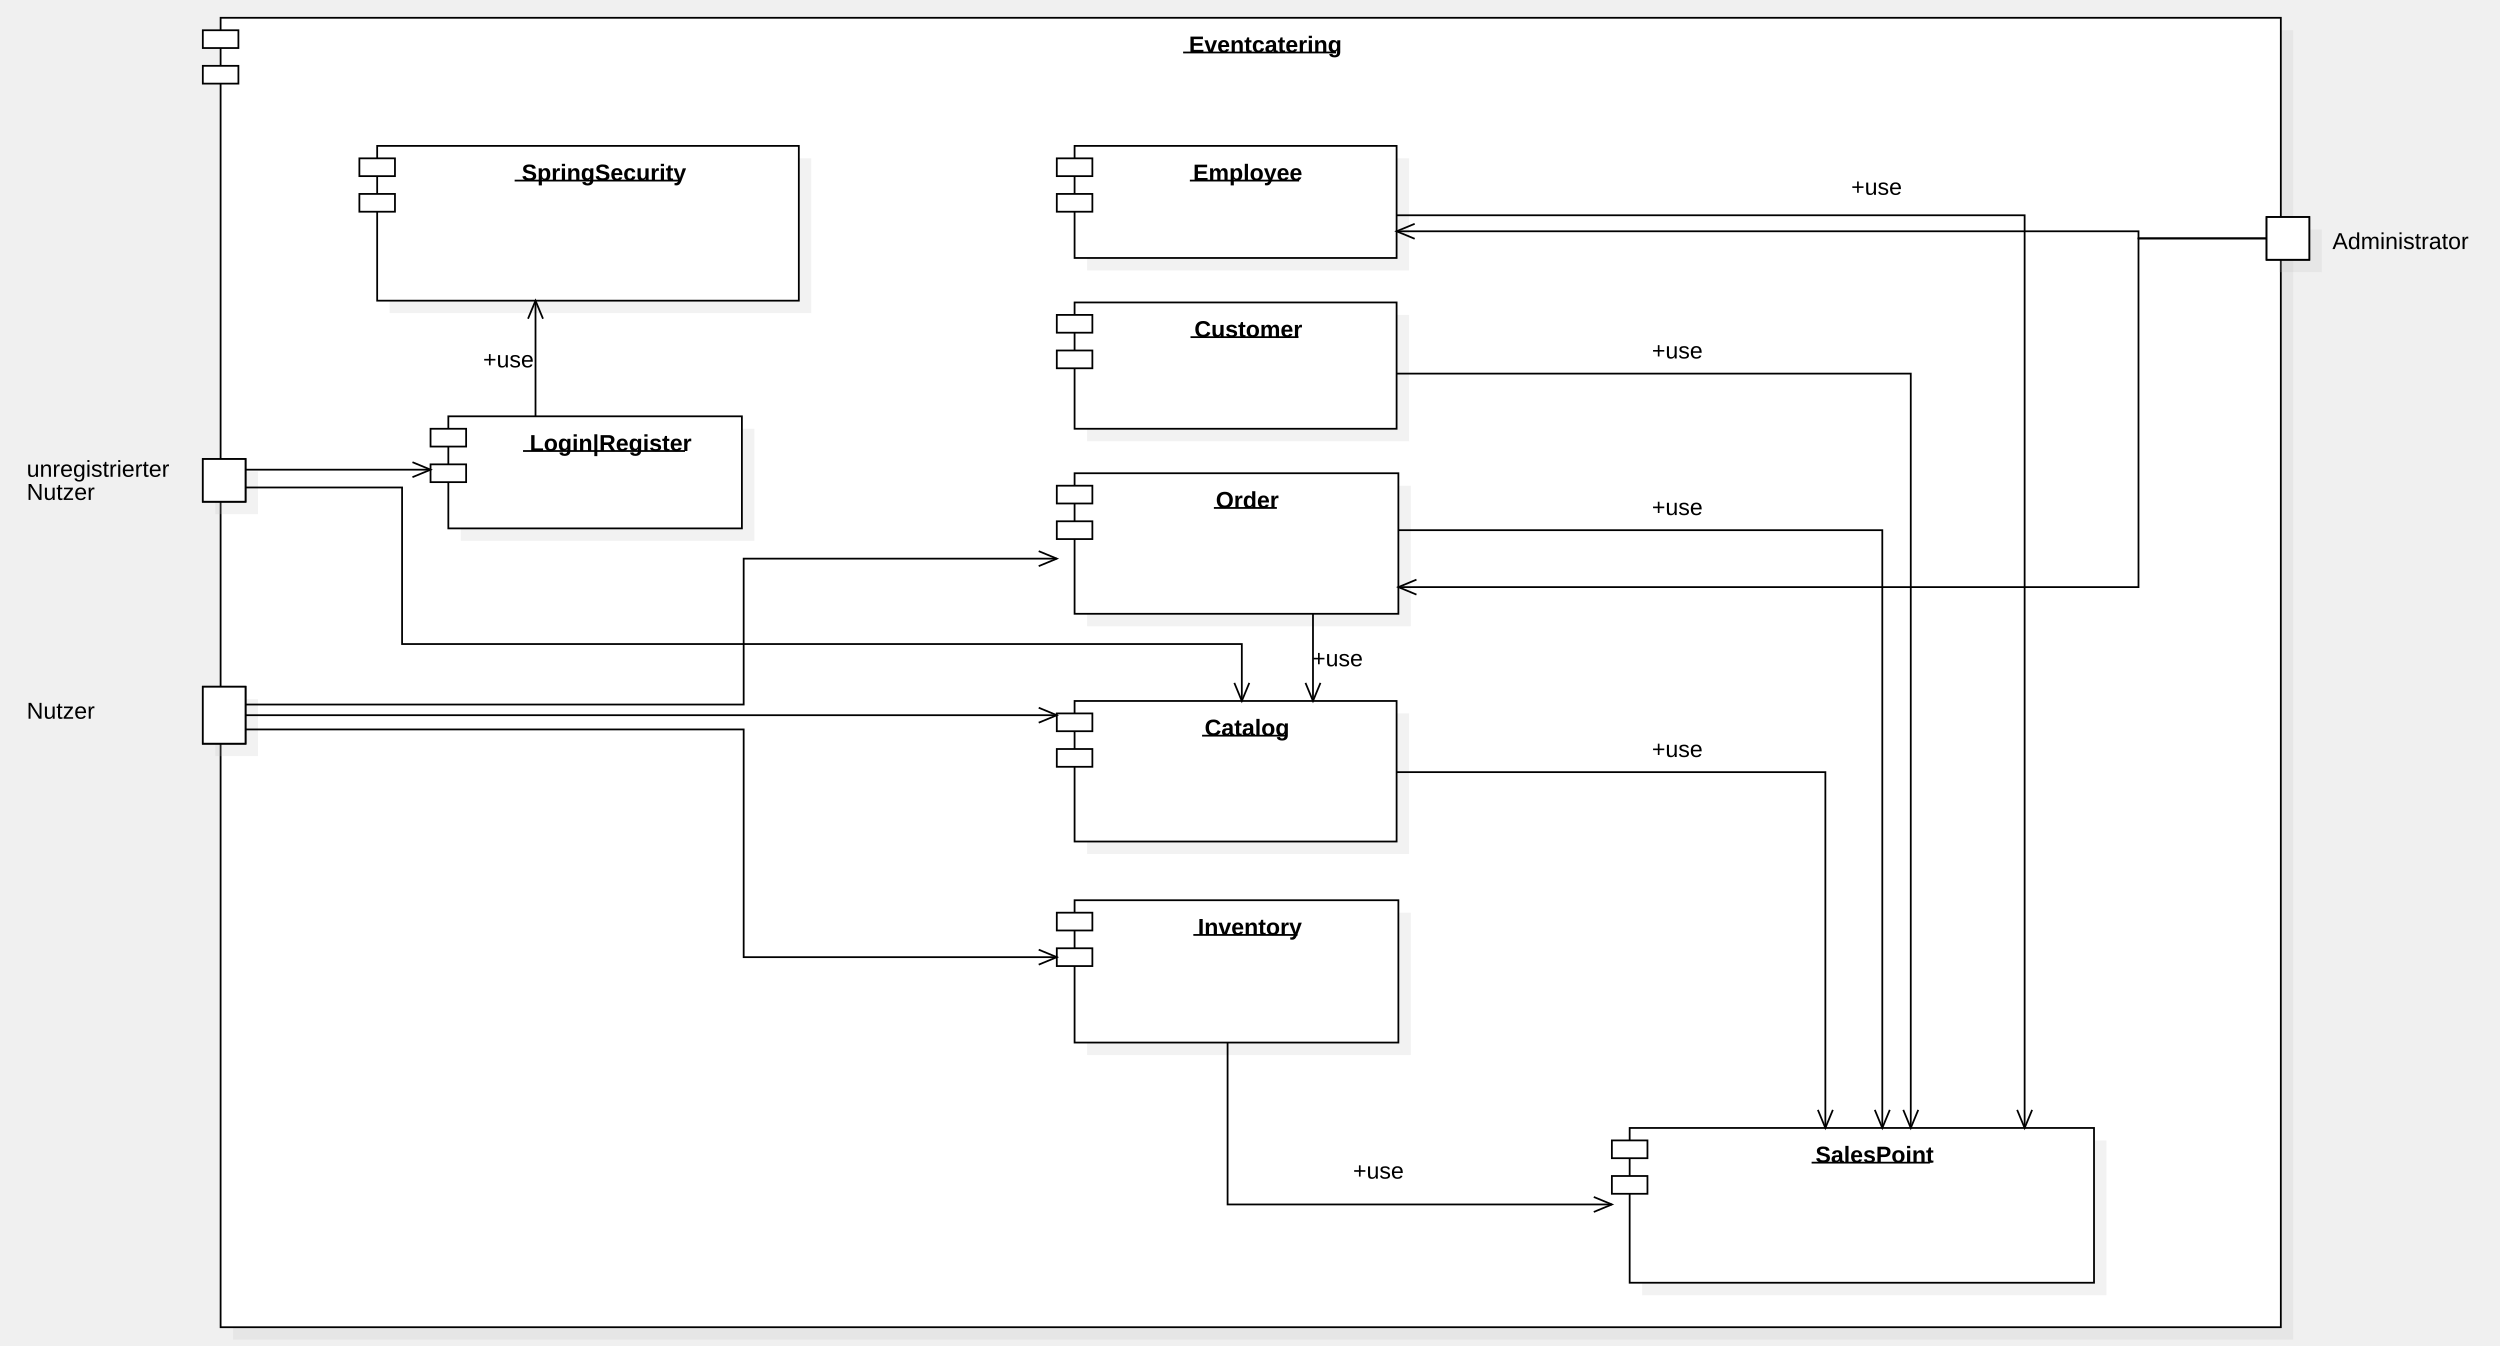
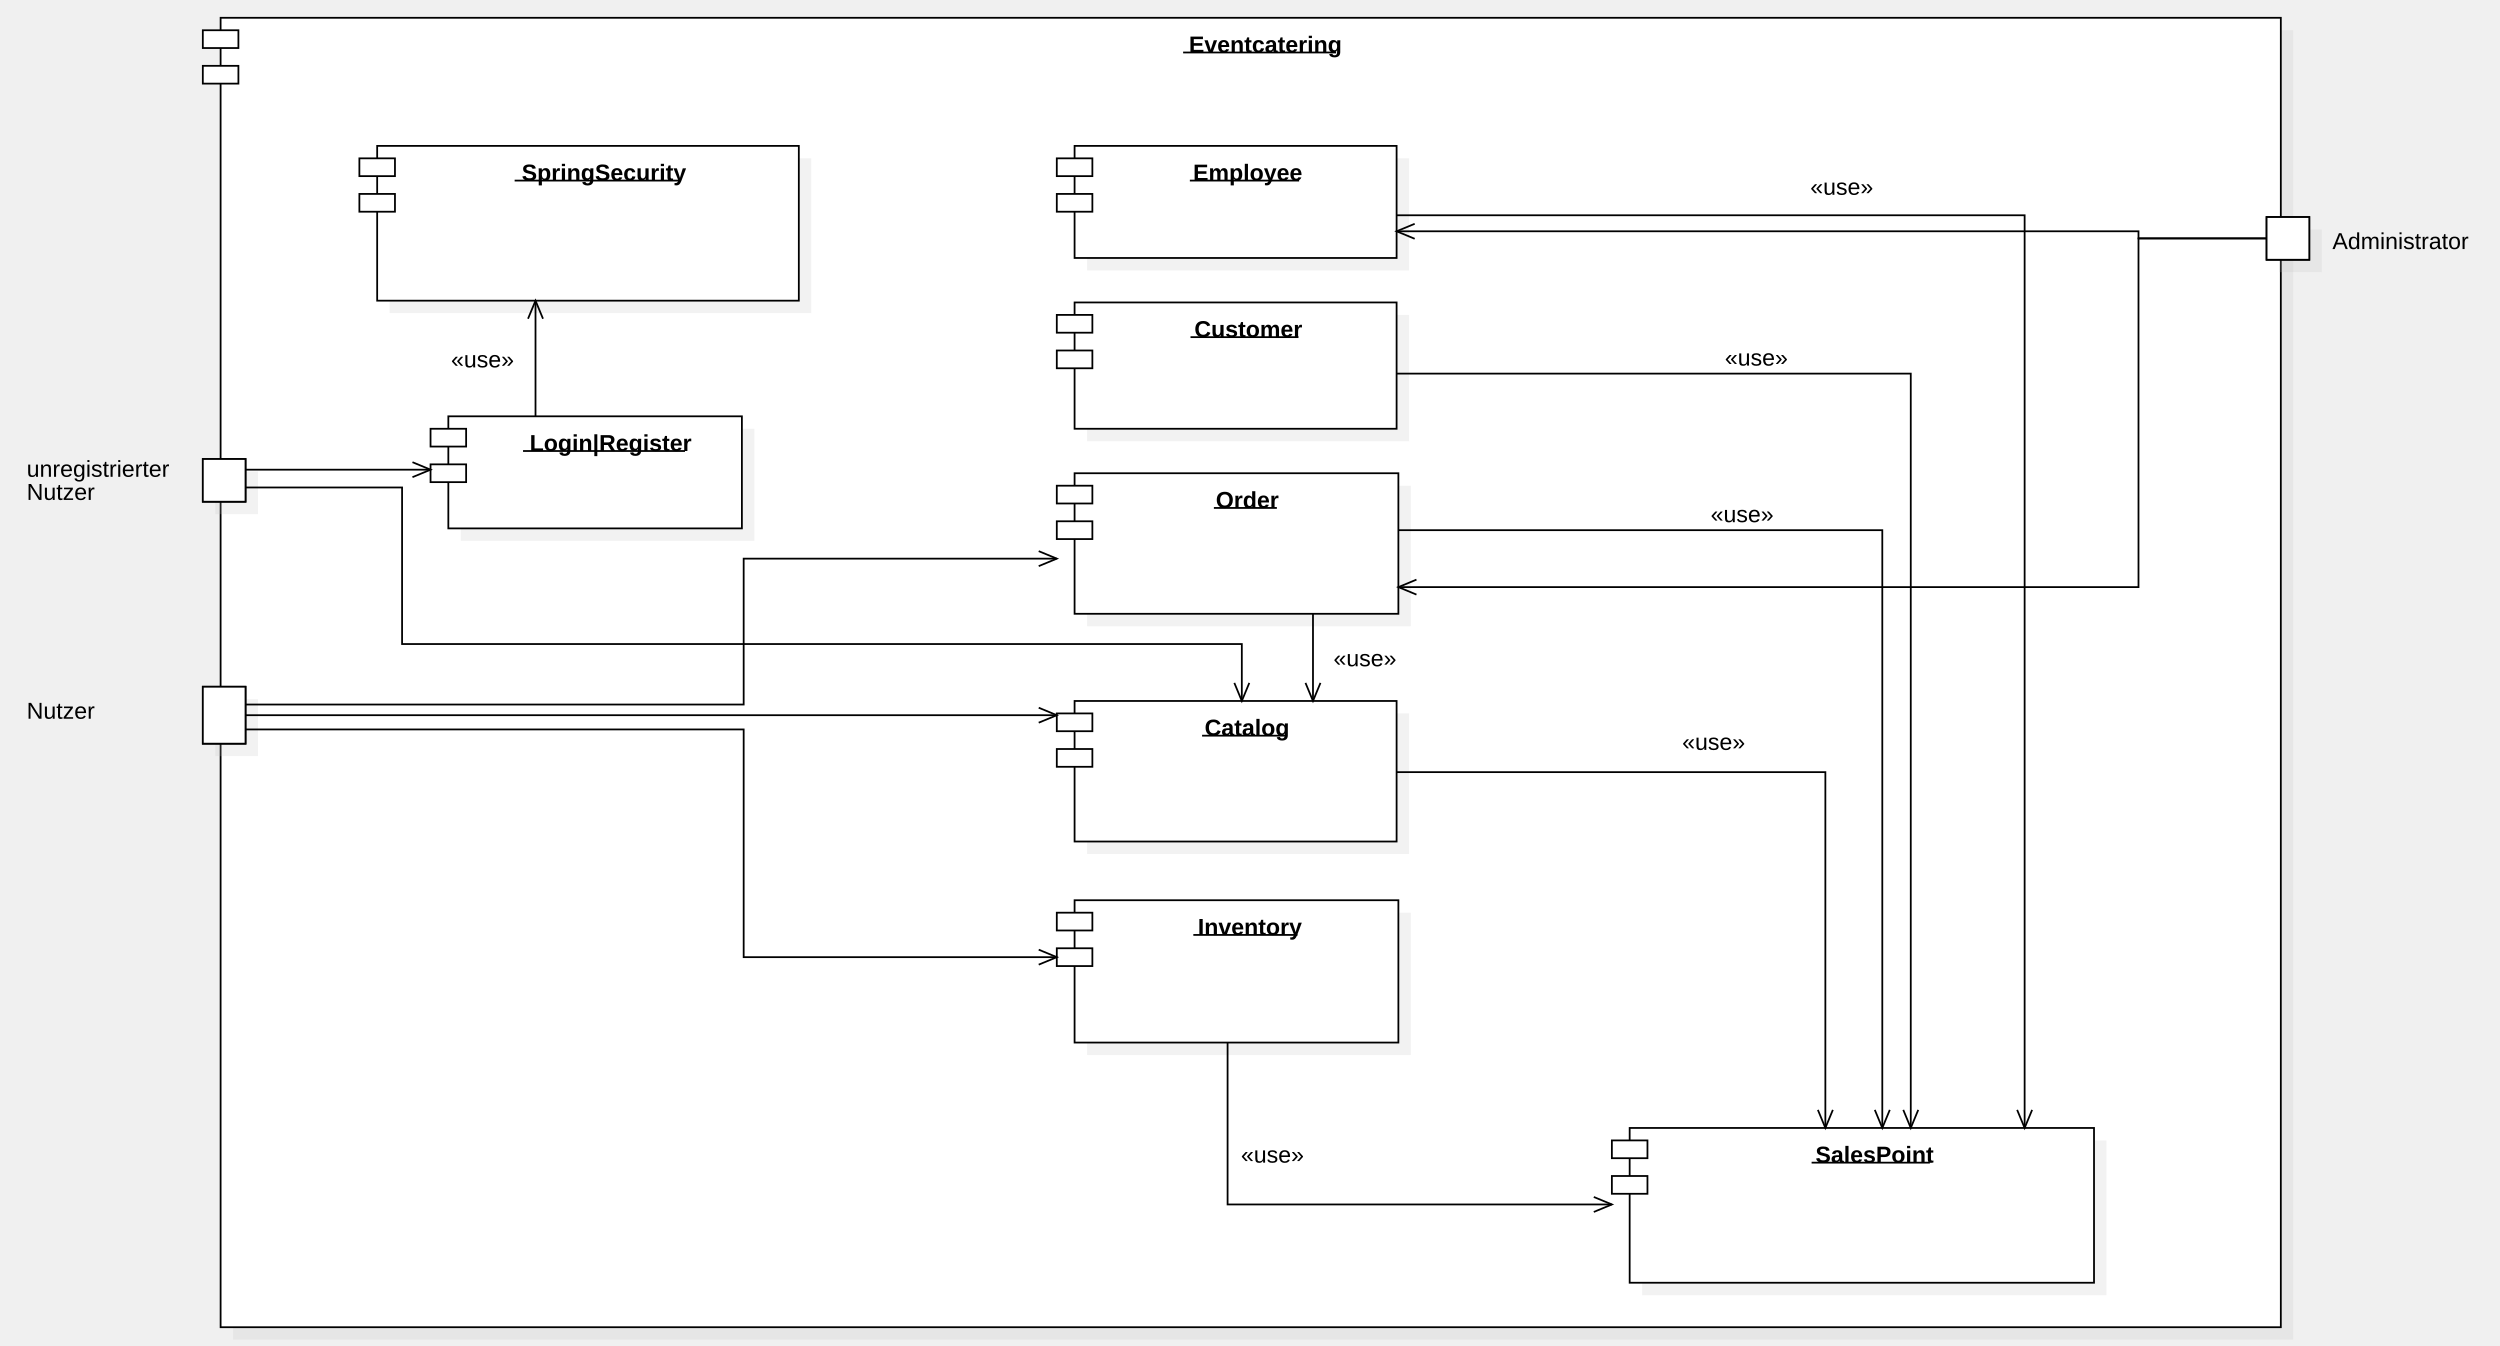
<svg xmlns="http://www.w3.org/2000/svg" version="1.1" width="1405.196" height="756">
  <defs />
  <g>
    <g transform="translate(-14,-70) scale(1,1)">
      <rect fill="#C0C0C0" stroke="none" x="145" y="87" width="1158" height="736" opacity="0.2" />
    </g>
    <g transform="translate(-14,-70) scale(1,1)">
      <rect fill="#ffffff" stroke="none" x="138" y="80" width="1158" height="736" />
    </g>
    <g transform="translate(-14,-70) scale(1,1)">
      <path fill="none" stroke="#000000" d="M 138 80 L 1296 80 L 1296 816 L 138 816 L 138 80 Z Z" stroke-miterlimit="10" />
    </g>
    <g transform="translate(-14,-70) scale(1,1)">
      <rect fill="#ffffff" stroke="none" x="128" y="87" width="20" height="10" />
    </g>
    <g transform="translate(-14,-70) scale(1,1)">
      <path fill="none" stroke="#000000" d="M 128 87 L 148 87 L 148 97 L 128 97 L 128 87 Z Z" stroke-miterlimit="10" />
    </g>
    <g transform="translate(-14,-70) scale(1,1)">
      <rect fill="#ffffff" stroke="none" x="128" y="107" width="20" height="10" />
    </g>
    <g transform="translate(-14,-70) scale(1,1)">
      <path fill="none" stroke="#000000" d="M 128 107 L 148 107 L 148 117 L 128 117 L 128 107 Z Z" stroke-miterlimit="10" />
    </g>
    <g transform="translate(-14,-70) scale(1,1)">
      <g>
        <path fill="none" stroke="none" />
        <text fill="#000000" stroke="none" font-family="Arial" font-size="13px" font-style="normal" font-weight="bold" text-decoration="none" x="682.254" y="99.5">Eventcatering</text>
        <path fill="none" stroke="#000000" d="M 764.986 99.5 L 679.014 99.5" stroke-miterlimit="10" />
      </g>
    </g>
    <g transform="translate(-14,-70) scale(1,1)">
      <rect fill="#C0C0C0" stroke="none" x="937" y="711" width="261" height="87" opacity="0.2" />
    </g>
    <g transform="translate(-14,-70) scale(1,1)">
      <rect fill="#ffffff" stroke="none" x="930" y="704" width="261" height="87" />
    </g>
    <g transform="translate(-14,-70) scale(1,1)">
      <path fill="none" stroke="#000000" d="M 930 704 L 1191 704 L 1191 791 L 930 791 L 930 704 Z Z" stroke-miterlimit="10" />
    </g>
    <g transform="translate(-14,-70) scale(1,1)">
      <rect fill="#ffffff" stroke="none" x="920" y="711" width="20" height="10" />
    </g>
    <g transform="translate(-14,-70) scale(1,1)">
      <path fill="none" stroke="#000000" d="M 920 711 L 940 711 L 940 721 L 920 721 L 920 711 Z Z" stroke-miterlimit="10" />
    </g>
    <g transform="translate(-14,-70) scale(1,1)">
      <rect fill="#ffffff" stroke="none" x="920" y="731" width="20" height="10" />
    </g>
    <g transform="translate(-14,-70) scale(1,1)">
      <path fill="none" stroke="#000000" d="M 920 731 L 940 731 L 940 741 L 920 741 L 920 731 Z Z" stroke-miterlimit="10" />
    </g>
    <g transform="translate(-14,-70) scale(1,1)">
      <g>
        <path fill="none" stroke="none" />
        <text fill="#000000" stroke="none" font-family="Arial" font-size="13px" font-style="normal" font-weight="bold" text-decoration="none" x="1034.425" y="723.5">SalesPoint</text>
        <path fill="none" stroke="#000000" d="M 1098.733 723.5 L 1032.267 723.5" stroke-miterlimit="10" />
      </g>
    </g>
    <g transform="translate(-14,-70) scale(1,1)">
      <rect fill="#C0C0C0" stroke="none" x="233" y="159" width="237" height="87" opacity="0.2" />
    </g>
    <g transform="translate(-14,-70) scale(1,1)">
      <rect fill="#ffffff" stroke="none" x="226" y="152" width="237" height="87" />
    </g>
    <g transform="translate(-14,-70) scale(1,1)">
      <path fill="none" stroke="#000000" d="M 226 152 L 463 152 L 463 239 L 226 239 L 226 152 Z Z" stroke-miterlimit="10" />
    </g>
    <g transform="translate(-14,-70) scale(1,1)">
      <rect fill="#ffffff" stroke="none" x="216" y="159" width="20" height="10" />
    </g>
    <g transform="translate(-14,-70) scale(1,1)">
      <path fill="none" stroke="#000000" d="M 216 159 L 236 159 L 236 169 L 216 169 L 216 159 Z Z" stroke-miterlimit="10" />
    </g>
    <g transform="translate(-14,-70) scale(1,1)">
      <rect fill="#ffffff" stroke="none" x="216" y="179" width="20" height="10" />
    </g>
    <g transform="translate(-14,-70) scale(1,1)">
      <path fill="none" stroke="#000000" d="M 216 179 L 236 179 L 236 189 L 216 189 L 216 179 Z Z" stroke-miterlimit="10" />
    </g>
    <g transform="translate(-14,-70) scale(1,1)">
      <g>
        <path fill="none" stroke="none" />
        <text fill="#000000" stroke="none" font-family="Arial" font-size="13px" font-style="normal" font-weight="bold" text-decoration="none" x="307.231" y="171.5">SpringSecurity</text>
        <path fill="none" stroke="#000000" d="M 395.733 171.5 L 303.267 171.5" stroke-miterlimit="10" />
      </g>
    </g>
    <g transform="translate(-14,-70) scale(1,1)">
      <g>
        <path fill="none" stroke="none" />
        <text fill="#000000" stroke="none" font-family="Arial" font-size="13px" font-style="normal" font-weight="normal" text-decoration="none" x="29" y="338">unregistrierter</text>
        <text fill="#000000" stroke="none" font-family="Arial" font-size="13px" font-style="normal" font-weight="normal" text-decoration="none" x="29" y="351">Nutzer</text>
      </g>
    </g>
    <g transform="translate(-14,-70) scale(1,1)">
      <g>
        <path fill="none" stroke="none" />
        <text fill="#000000" stroke="none" font-family="Arial" font-size="13px" font-style="normal" font-weight="normal" text-decoration="none" x="29" y="474">Nutzer</text>
      </g>
    </g>
    <g transform="translate(-14,-70) scale(1,1)">
      <g>
        <path fill="none" stroke="none" />
        <text fill="#000000" stroke="none" font-family="Arial" font-size="13px" font-style="normal" font-weight="normal" text-decoration="none" x="1325" y="210">Administrator</text>
      </g>
    </g>
    <g transform="translate(-14,-70) scale(1,1)">
      <rect fill="#C0C0C0" stroke="none" x="273" y="311" width="165" height="63" opacity="0.2" />
    </g>
    <g transform="translate(-14,-70) scale(1,1)">
      <rect fill="#ffffff" stroke="none" x="266" y="304" width="165" height="63" />
    </g>
    <g transform="translate(-14,-70) scale(1,1)">
      <path fill="none" stroke="#000000" d="M 266 304 L 431 304 L 431 367 L 266 367 L 266 304 Z Z" stroke-miterlimit="10" />
    </g>
    <g transform="translate(-14,-70) scale(1,1)">
      <rect fill="#ffffff" stroke="none" x="256" y="311" width="20" height="10" />
    </g>
    <g transform="translate(-14,-70) scale(1,1)">
      <path fill="none" stroke="#000000" d="M 256 311 L 276 311 L 276 321 L 256 321 L 256 311 Z Z" stroke-miterlimit="10" />
    </g>
    <g transform="translate(-14,-70) scale(1,1)">
      <rect fill="#ffffff" stroke="none" x="256" y="331" width="20" height="10" />
    </g>
    <g transform="translate(-14,-70) scale(1,1)">
      <path fill="none" stroke="#000000" d="M 256 331 L 276 331 L 276 341 L 256 341 L 256 331 Z Z" stroke-miterlimit="10" />
    </g>
    <g transform="translate(-14,-70) scale(1,1)">
      <g>
        <path fill="none" stroke="none" />
        <text fill="#000000" stroke="none" font-family="Arial" font-size="13px" font-style="normal" font-weight="bold" text-decoration="none" x="311.704" y="323.5">Login|Register</text>
        <path fill="none" stroke="#000000" d="M 399.016 323.5 L 307.984 323.5" stroke-miterlimit="10" />
      </g>
    </g>
    <g transform="translate(-14,-70) scale(1,1)">
      <rect fill="#C0C0C0" stroke="none" x="135" y="335" width="24" height="24" opacity="0.2" />
    </g>
    <g transform="translate(-14,-70) scale(1,1)">
      <rect fill="#ffffff" stroke="none" x="128" y="328" width="24" height="24" />
    </g>
    <g transform="translate(-14,-70) scale(1,1)">
      <path fill="none" stroke="#000000" d="M 128 328 L 152 328 L 152 352 L 128 352 L 128 328 Z Z" stroke-miterlimit="10" />
    </g>
    <g transform="translate(-14,-70) scale(1,1)">
      <rect fill="#ffffff" stroke="none" x="128" y="328" width="24" height="24" />
    </g>
    <g transform="translate(-14,-70) scale(1,1)">
      <path fill="none" stroke="#000000" d="M 128 328 L 152 328 L 152 352 L 128 352 L 128 328 Z Z" stroke-miterlimit="10" />
    </g>
    <g transform="translate(-14,-70) scale(1,1)">
      <g>
        <path fill="none" stroke="none" />
        <text fill="#000000" stroke="none" font-family="Arial" font-size="13px" font-style="normal" font-weight="bold" text-decoration="none" x="140" y="347.5" />
        <path fill="none" stroke="#000000" d="M 140 347.5 L 140 347.5" stroke-miterlimit="10" />
      </g>
    </g>
    <g transform="translate(-14,-70) scale(1,1)">
      <rect fill="#C0C0C0" stroke="none" x="135" y="463" width="24" height="32" opacity="0.2" />
    </g>
    <g transform="translate(-14,-70) scale(1,1)">
      <rect fill="#ffffff" stroke="none" x="128" y="456" width="24" height="32" />
    </g>
    <g transform="translate(-14,-70) scale(1,1)">
      <path fill="none" stroke="#000000" d="M 128 456 L 152 456 L 152 488 L 128 488 L 128 456 Z Z" stroke-miterlimit="10" />
    </g>
    <g transform="translate(-14,-70) scale(1,1)">
      <rect fill="#ffffff" stroke="none" x="128" y="456" width="24" height="32" />
    </g>
    <g transform="translate(-14,-70) scale(1,1)">
      <path fill="none" stroke="#000000" d="M 128 456 L 152 456 L 152 488 L 128 488 L 128 456 Z Z" stroke-miterlimit="10" />
    </g>
    <g transform="translate(-14,-70) scale(1,1)">
      <g>
        <path fill="none" stroke="none" />
        <text fill="#000000" stroke="none" font-family="Arial" font-size="13px" font-style="normal" font-weight="bold" text-decoration="none" x="140" y="475.5" />
        <path fill="none" stroke="#000000" d="M 140 475.5 L 140 475.5" stroke-miterlimit="10" />
      </g>
    </g>
    <g transform="translate(-14,-70) scale(1,1)">
      <rect fill="#C0C0C0" stroke="none" x="1295" y="199" width="24" height="24" opacity="0.2" />
    </g>
    <g transform="translate(-14,-70) scale(1,1)">
      <rect fill="#ffffff" stroke="none" x="1288" y="192" width="24" height="24" />
    </g>
    <g transform="translate(-14,-70) scale(1,1)">
      <path fill="none" stroke="#000000" d="M 1288 192 L 1312 192 L 1312 216 L 1288 216 L 1288 192 Z Z" stroke-miterlimit="10" />
    </g>
    <g transform="translate(-14,-70) scale(1,1)">
      <rect fill="#ffffff" stroke="none" x="1288" y="192" width="24" height="24" />
    </g>
    <g transform="translate(-14,-70) scale(1,1)">
      <path fill="none" stroke="#000000" d="M 1288 192 L 1312 192 L 1312 216 L 1288 216 L 1288 192 Z Z" stroke-miterlimit="10" />
    </g>
    <g transform="translate(-14,-70) scale(1,1)">
      <g>
        <path fill="none" stroke="none" />
        <text fill="#000000" stroke="none" font-family="Arial" font-size="13px" font-style="normal" font-weight="bold" text-decoration="none" x="1300" y="211.5" />
        <path fill="none" stroke="#000000" d="M 1300 211.5 L 1300 211.5" stroke-miterlimit="10" />
      </g>
    </g>
    <g transform="translate(-14,-70) scale(1,1)">
      <path fill="none" stroke="#000000" d="M 152 334 L 256 334" stroke-miterlimit="10" />
    </g>
    <g transform="translate(-14,-70) scale(1,1)">
      <path fill="none" stroke="#000000" d="M 245.837 338.21 L 256 334 L 245.837 329.79" stroke-miterlimit="10" />
    </g>
    <g transform="translate(-14,-70) scale(1,1)">
      <path fill="none" stroke="#000000" d="M 315 304 L 315 239" stroke-miterlimit="10" />
    </g>
    <g transform="translate(-14,-70) scale(1,1)">
      <path fill="none" stroke="#000000" d="M 319.21 249.163 L 315 239 L 310.79 249.163" stroke-miterlimit="10" />
    </g>
    <g transform="translate(-14,-70) scale(1,1)">
      <g>
        <path fill="none" stroke="none" />
-         <text fill="#000000" stroke="none" font-family="Arial" font-size="13px" font-style="normal" font-weight="normal" text-decoration="none" x="285.5" y="276.5">+use</text>
+         <text fill="#000000" stroke="none" font-family="Arial" font-size="13px" font-style="normal" font-weight="normal" text-decoration="none" x="267.5" y="276.5">«use»</text>
      </g>
    </g>
    <g transform="translate(-14,-70) scale(1,1)">
      <rect fill="#C0C0C0" stroke="none" x="625" y="471" width="181" height="79" opacity="0.2" />
    </g>
    <g transform="translate(-14,-70) scale(1,1)">
      <rect fill="#ffffff" stroke="none" x="618" y="464" width="181" height="79" />
    </g>
    <g transform="translate(-14,-70) scale(1,1)">
      <path fill="none" stroke="#000000" d="M 618 464 L 799 464 L 799 543 L 618 543 L 618 464 Z Z" stroke-miterlimit="10" />
    </g>
    <g transform="translate(-14,-70) scale(1,1)">
      <rect fill="#ffffff" stroke="none" x="608" y="471" width="20" height="10" />
    </g>
    <g transform="translate(-14,-70) scale(1,1)">
      <path fill="none" stroke="#000000" d="M 608 471 L 628 471 L 628 481 L 608 481 L 608 471 Z Z" stroke-miterlimit="10" />
    </g>
    <g transform="translate(-14,-70) scale(1,1)">
      <rect fill="#ffffff" stroke="none" x="608" y="491" width="20" height="10" />
    </g>
    <g transform="translate(-14,-70) scale(1,1)">
      <path fill="none" stroke="#000000" d="M 608 491 L 628 491 L 628 501 L 608 501 L 608 491 Z Z" stroke-miterlimit="10" />
    </g>
    <g transform="translate(-14,-70) scale(1,1)">
      <g>
        <path fill="none" stroke="none" />
        <text fill="#000000" stroke="none" font-family="Arial" font-size="13px" font-style="normal" font-weight="bold" text-decoration="none" x="691.096" y="483.5">Catalog</text>
        <path fill="none" stroke="#000000" d="M 737.335 483.5 L 689.665 483.5" stroke-miterlimit="10" />
      </g>
    </g>
    <g transform="translate(-14,-70) scale(1,1)">
      <rect fill="#C0C0C0" stroke="none" x="625" y="583" width="182" height="80" opacity="0.2" />
    </g>
    <g transform="translate(-14,-70) scale(1,1)">
      <rect fill="#ffffff" stroke="none" x="618" y="576" width="182" height="80" />
    </g>
    <g transform="translate(-14,-70) scale(1,1)">
      <path fill="none" stroke="#000000" d="M 618 576 L 800 576 L 800 656 L 618 656 L 618 576 Z Z" stroke-miterlimit="10" />
    </g>
    <g transform="translate(-14,-70) scale(1,1)">
      <rect fill="#ffffff" stroke="none" x="608" y="583" width="20" height="10" />
    </g>
    <g transform="translate(-14,-70) scale(1,1)">
      <path fill="none" stroke="#000000" d="M 608 583 L 628 583 L 628 593 L 608 593 L 608 583 Z Z" stroke-miterlimit="10" />
    </g>
    <g transform="translate(-14,-70) scale(1,1)">
      <rect fill="#ffffff" stroke="none" x="608" y="603" width="20" height="10" />
    </g>
    <g transform="translate(-14,-70) scale(1,1)">
      <path fill="none" stroke="#000000" d="M 608 603 L 628 603 L 628 613 L 608 613 L 608 603 Z Z" stroke-miterlimit="10" />
    </g>
    <g transform="translate(-14,-70) scale(1,1)">
      <g>
        <path fill="none" stroke="none" />
        <text fill="#000000" stroke="none" font-family="Arial" font-size="13px" font-style="normal" font-weight="bold" text-decoration="none" x="687.264" y="595.5">Inventory</text>
        <path fill="none" stroke="#000000" d="M 743.256 595.5 L 684.744 595.5" stroke-miterlimit="10" />
      </g>
    </g>
    <g transform="translate(-14,-70) scale(1,1)">
      <rect fill="#C0C0C0" stroke="none" x="625" y="343" width="182" height="79" opacity="0.2" />
    </g>
    <g transform="translate(-14,-70) scale(1,1)">
      <rect fill="#ffffff" stroke="none" x="618" y="336" width="182" height="79" />
    </g>
    <g transform="translate(-14,-70) scale(1,1)">
      <path fill="none" stroke="#000000" d="M 618 336 L 800 336 L 800 415 L 618 415 L 618 336 Z Z" stroke-miterlimit="10" />
    </g>
    <g transform="translate(-14,-70) scale(1,1)">
      <rect fill="#ffffff" stroke="none" x="608" y="343" width="20" height="10" />
    </g>
    <g transform="translate(-14,-70) scale(1,1)">
      <path fill="none" stroke="#000000" d="M 608 343 L 628 343 L 628 353 L 608 353 L 608 343 Z Z" stroke-miterlimit="10" />
    </g>
    <g transform="translate(-14,-70) scale(1,1)">
      <rect fill="#ffffff" stroke="none" x="608" y="363" width="20" height="10" />
    </g>
    <g transform="translate(-14,-70) scale(1,1)">
      <path fill="none" stroke="#000000" d="M 608 363 L 628 363 L 628 373 L 608 373 L 608 363 Z Z" stroke-miterlimit="10" />
    </g>
    <g transform="translate(-14,-70) scale(1,1)">
      <g>
        <path fill="none" stroke="none" />
        <text fill="#000000" stroke="none" font-family="Arial" font-size="13px" font-style="normal" font-weight="bold" text-decoration="none" x="697.385" y="355.5">Order</text>
        <path fill="none" stroke="#000000" d="M 731.7 355.5 L 696.3 355.5" stroke-miterlimit="10" />
      </g>
    </g>
    <g transform="translate(-14,-70) scale(1,1)">
      <rect fill="#C0C0C0" stroke="none" x="625" y="247" width="181" height="71" opacity="0.2" />
    </g>
    <g transform="translate(-14,-70) scale(1,1)">
      <rect fill="#ffffff" stroke="none" x="618" y="240" width="181" height="71" />
    </g>
    <g transform="translate(-14,-70) scale(1,1)">
      <path fill="none" stroke="#000000" d="M 618 240 L 799 240 L 799 311 L 618 311 L 618 240 Z Z" stroke-miterlimit="10" />
    </g>
    <g transform="translate(-14,-70) scale(1,1)">
      <rect fill="#ffffff" stroke="none" x="608" y="247" width="20" height="10" />
    </g>
    <g transform="translate(-14,-70) scale(1,1)">
      <path fill="none" stroke="#000000" d="M 608 247 L 628 247 L 628 257 L 608 257 L 608 247 Z Z" stroke-miterlimit="10" />
    </g>
    <g transform="translate(-14,-70) scale(1,1)">
      <rect fill="#ffffff" stroke="none" x="608" y="267" width="20" height="10" />
    </g>
    <g transform="translate(-14,-70) scale(1,1)">
      <path fill="none" stroke="#000000" d="M 608 267 L 628 267 L 628 277 L 608 277 L 608 267 Z Z" stroke-miterlimit="10" />
    </g>
    <g transform="translate(-14,-70) scale(1,1)">
      <g>
        <path fill="none" stroke="none" />
        <text fill="#000000" stroke="none" font-family="Arial" font-size="13px" font-style="normal" font-weight="bold" text-decoration="none" x="685.326" y="259.5">Customer</text>
        <path fill="none" stroke="#000000" d="M 743.839 259.5 L 683.161 259.5" stroke-miterlimit="10" />
      </g>
    </g>
    <g transform="translate(-14,-70) scale(1,1)">
      <path fill="none" stroke="#000000" d="M 799 504 L 1040 504 L 1040 704" stroke-miterlimit="10" />
    </g>
    <g transform="translate(-14,-70) scale(1,1)">
      <path fill="none" stroke="#000000" d="M 1035.79 693.837 L 1040 704 L 1044.21 693.837" stroke-miterlimit="10" />
    </g>
    <g transform="translate(-14,-70) scale(1,1)">
      <g>
        <path fill="none" stroke="none" />
-         <text fill="#000000" stroke="none" font-family="Arial" font-size="13px" font-style="normal" font-weight="normal" text-decoration="none" x="942.5" y="495.5">+use</text>
+         <text fill="#000000" stroke="none" font-family="Arial" font-size="13px" font-style="normal" font-weight="normal" text-decoration="none" x="959.5" y="491.5">«use»</text>
      </g>
    </g>
    <g transform="translate(-14,-70) scale(1,1)">
      <path fill="none" stroke="#000000" d="M 799 280 L 1088 280 L 1088 704" stroke-miterlimit="10" />
    </g>
    <g transform="translate(-14,-70) scale(1,1)">
      <path fill="none" stroke="#000000" d="M 1083.79 693.837 L 1088 704 L 1092.21 693.837" stroke-miterlimit="10" />
    </g>
    <g transform="translate(-14,-70) scale(1,1)">
      <g>
        <path fill="none" stroke="none" />
-         <text fill="#000000" stroke="none" font-family="Arial" font-size="13px" font-style="normal" font-weight="normal" text-decoration="none" x="942.5" y="271.5">+use</text>
+         <text fill="#000000" stroke="none" font-family="Arial" font-size="13px" font-style="normal" font-weight="normal" text-decoration="none" x="983.5" y="275.5">«use»</text>
      </g>
    </g>
    <g transform="translate(-14,-70) scale(1,1)">
      <path fill="none" stroke="#000000" d="M 800 368 L 1072 368 L 1072 704" stroke-miterlimit="10" />
    </g>
    <g transform="translate(-14,-70) scale(1,1)">
      <path fill="none" stroke="#000000" d="M 1067.79 693.837 L 1072 704 L 1076.21 693.837" stroke-miterlimit="10" />
    </g>
    <g transform="translate(-14,-70) scale(1,1)">
      <g>
        <path fill="none" stroke="none" />
-         <text fill="#000000" stroke="none" font-family="Arial" font-size="13px" font-style="normal" font-weight="normal" text-decoration="none" x="942.5" y="359.5">+use</text>
+         <text fill="#000000" stroke="none" font-family="Arial" font-size="13px" font-style="normal" font-weight="normal" text-decoration="none" x="975.5" y="363.5">«use»</text>
      </g>
    </g>
    <g transform="translate(-14,-70) scale(1,1)">
      <path fill="none" stroke="#000000" d="M 152 480 L 432 480 L 432 608 L 608 608" stroke-miterlimit="10" />
    </g>
    <g transform="translate(-14,-70) scale(1,1)">
      <path fill="none" stroke="#000000" d="M 597.837 612.21 L 608 608 L 597.837 603.79" stroke-miterlimit="10" />
    </g>
    <g transform="translate(-14,-70) scale(1,1)">
      <path fill="none" stroke="#000000" d="M 152 466 L 432 466 L 432 384 L 608 384" stroke-miterlimit="10" />
    </g>
    <g transform="translate(-14,-70) scale(1,1)">
      <path fill="none" stroke="#000000" d="M 597.837 388.21 L 608 384 L 597.837 379.79" stroke-miterlimit="10" />
    </g>
    <g transform="translate(-14,-70) scale(1,1)">
      <path fill="none" stroke="#000000" d="M 152 472 L 608 472" stroke-miterlimit="10" />
    </g>
    <g transform="translate(-14,-70) scale(1,1)">
      <path fill="none" stroke="#000000" d="M 597.837 476.21 L 608 472 L 597.837 467.79" stroke-miterlimit="10" />
    </g>
    <g transform="translate(-14,-70) scale(1,1)">
      <path fill="none" stroke="#000000" d="M 152 344 L 240 344 L 240 432 L 712 432 L 712 464" stroke-miterlimit="10" />
    </g>
    <g transform="translate(-14,-70) scale(1,1)">
      <path fill="none" stroke="#000000" d="M 707.79 453.837 L 712 464 L 716.21 453.837" stroke-miterlimit="10" />
    </g>
    <g transform="translate(-14,-70) scale(1,1)">
      <path fill="none" stroke="#000000" d="M 752 415 L 752 464" stroke-miterlimit="10" />
    </g>
    <g transform="translate(-14,-70) scale(1,1)">
      <path fill="none" stroke="#000000" d="M 747.79 453.837 L 752 464 L 756.21 453.837" stroke-miterlimit="10" />
    </g>
    <g transform="translate(-14,-70) scale(1,1)">
      <g>
        <path fill="none" stroke="none" />
-         <text fill="#000000" stroke="none" font-family="Arial" font-size="13px" font-style="normal" font-weight="normal" text-decoration="none" x="751.5" y="444.5">+use</text>
+         <text fill="#000000" stroke="none" font-family="Arial" font-size="13px" font-style="normal" font-weight="normal" text-decoration="none" x="763.5" y="444.5">«use»</text>
      </g>
    </g>
    <g transform="translate(-14,-70) scale(1,1)">
      <path fill="none" stroke="#000000" d="M 1288 204 L 1216 204 L 1216 400 L 800 400" stroke-miterlimit="10" />
    </g>
    <g transform="translate(-14,-70) scale(1,1)">
      <path fill="none" stroke="#000000" d="M 810.163 395.79 L 800 400 L 810.163 404.21" stroke-miterlimit="10" />
    </g>
    <g transform="translate(-14,-70) scale(1,1)">
      <path fill="none" stroke="#000000" d="M 704 656 L 704 747 L 920 747" stroke-miterlimit="10" />
    </g>
    <g transform="translate(-14,-70) scale(1,1)">
      <path fill="none" stroke="#000000" d="M 909.837 751.21 L 920 747 L 909.837 742.79" stroke-miterlimit="10" />
    </g>
    <g transform="translate(-14,-70) scale(1,1)">
      <g>
        <path fill="none" stroke="none" />
-         <text fill="#000000" stroke="none" font-family="Arial" font-size="13px" font-style="normal" font-weight="normal" text-decoration="none" x="774.5" y="732.5">+use</text>
+         <text fill="#000000" stroke="none" font-family="Arial" font-size="13px" font-style="normal" font-weight="normal" text-decoration="none" x="711.5" y="723.5">«use»</text>
      </g>
    </g>
    <g transform="translate(-14,-70) scale(1,1)">
      <rect fill="#C0C0C0" stroke="none" x="625" y="159" width="181" height="63" opacity="0.2" />
    </g>
    <g transform="translate(-14,-70) scale(1,1)">
      <rect fill="#ffffff" stroke="none" x="618" y="152" width="181" height="63" />
    </g>
    <g transform="translate(-14,-70) scale(1,1)">
      <path fill="none" stroke="#000000" d="M 618 152 L 799 152 L 799 215 L 618 215 L 618 152 Z Z" stroke-miterlimit="10" />
    </g>
    <g transform="translate(-14,-70) scale(1,1)">
      <rect fill="#ffffff" stroke="none" x="608" y="159" width="20" height="10" />
    </g>
    <g transform="translate(-14,-70) scale(1,1)">
      <path fill="none" stroke="#000000" d="M 608 159 L 628 159 L 628 169 L 608 169 L 608 159 Z Z" stroke-miterlimit="10" />
    </g>
    <g transform="translate(-14,-70) scale(1,1)">
      <rect fill="#ffffff" stroke="none" x="608" y="179" width="20" height="10" />
    </g>
    <g transform="translate(-14,-70) scale(1,1)">
      <path fill="none" stroke="#000000" d="M 608 179 L 628 179 L 628 189 L 608 189 L 608 179 Z Z" stroke-miterlimit="10" />
    </g>
    <g transform="translate(-14,-70) scale(1,1)">
      <g>
        <path fill="none" stroke="none" />
        <text fill="#000000" stroke="none" font-family="Arial" font-size="13px" font-style="normal" font-weight="bold" text-decoration="none" x="684.596" y="171.5">Employee</text>
        <path fill="none" stroke="#000000" d="M 744.207 171.5 L 682.793 171.5" stroke-miterlimit="10" />
      </g>
    </g>
    <g transform="translate(-14,-70) scale(1,1)">
      <path fill="none" stroke="#000000" d="M 799 191 L 1152 191 L 1152 704" stroke-miterlimit="10" />
    </g>
    <g transform="translate(-14,-70) scale(1,1)">
      <path fill="none" stroke="#000000" d="M 1147.79 693.837 L 1152 704 L 1156.21 693.837" stroke-miterlimit="10" />
    </g>
    <g transform="translate(-14,-70) scale(1,1)">
      <g>
        <path fill="none" stroke="none" />
-         <text fill="#000000" stroke="none" font-family="Arial" font-size="13px" font-style="normal" font-weight="normal" text-decoration="none" x="1054.5" y="179.5">+use</text>
+         <text fill="#000000" stroke="none" font-family="Arial" font-size="13px" font-style="normal" font-weight="normal" text-decoration="none" x="1031.5" y="179.5">«use»</text>
      </g>
    </g>
    <g transform="translate(-14,-70) scale(1,1)">
      <path fill="none" stroke="#000000" d="M 1288 204 L 1216 204 L 1216 200 L 799 200" stroke-miterlimit="10" />
    </g>
    <g transform="translate(-14,-70) scale(1,1)">
      <path fill="none" stroke="#000000" d="M 809.163 195.79 L 799 200 L 809.163 204.21" stroke-miterlimit="10" />
    </g>
  </g>
</svg>
